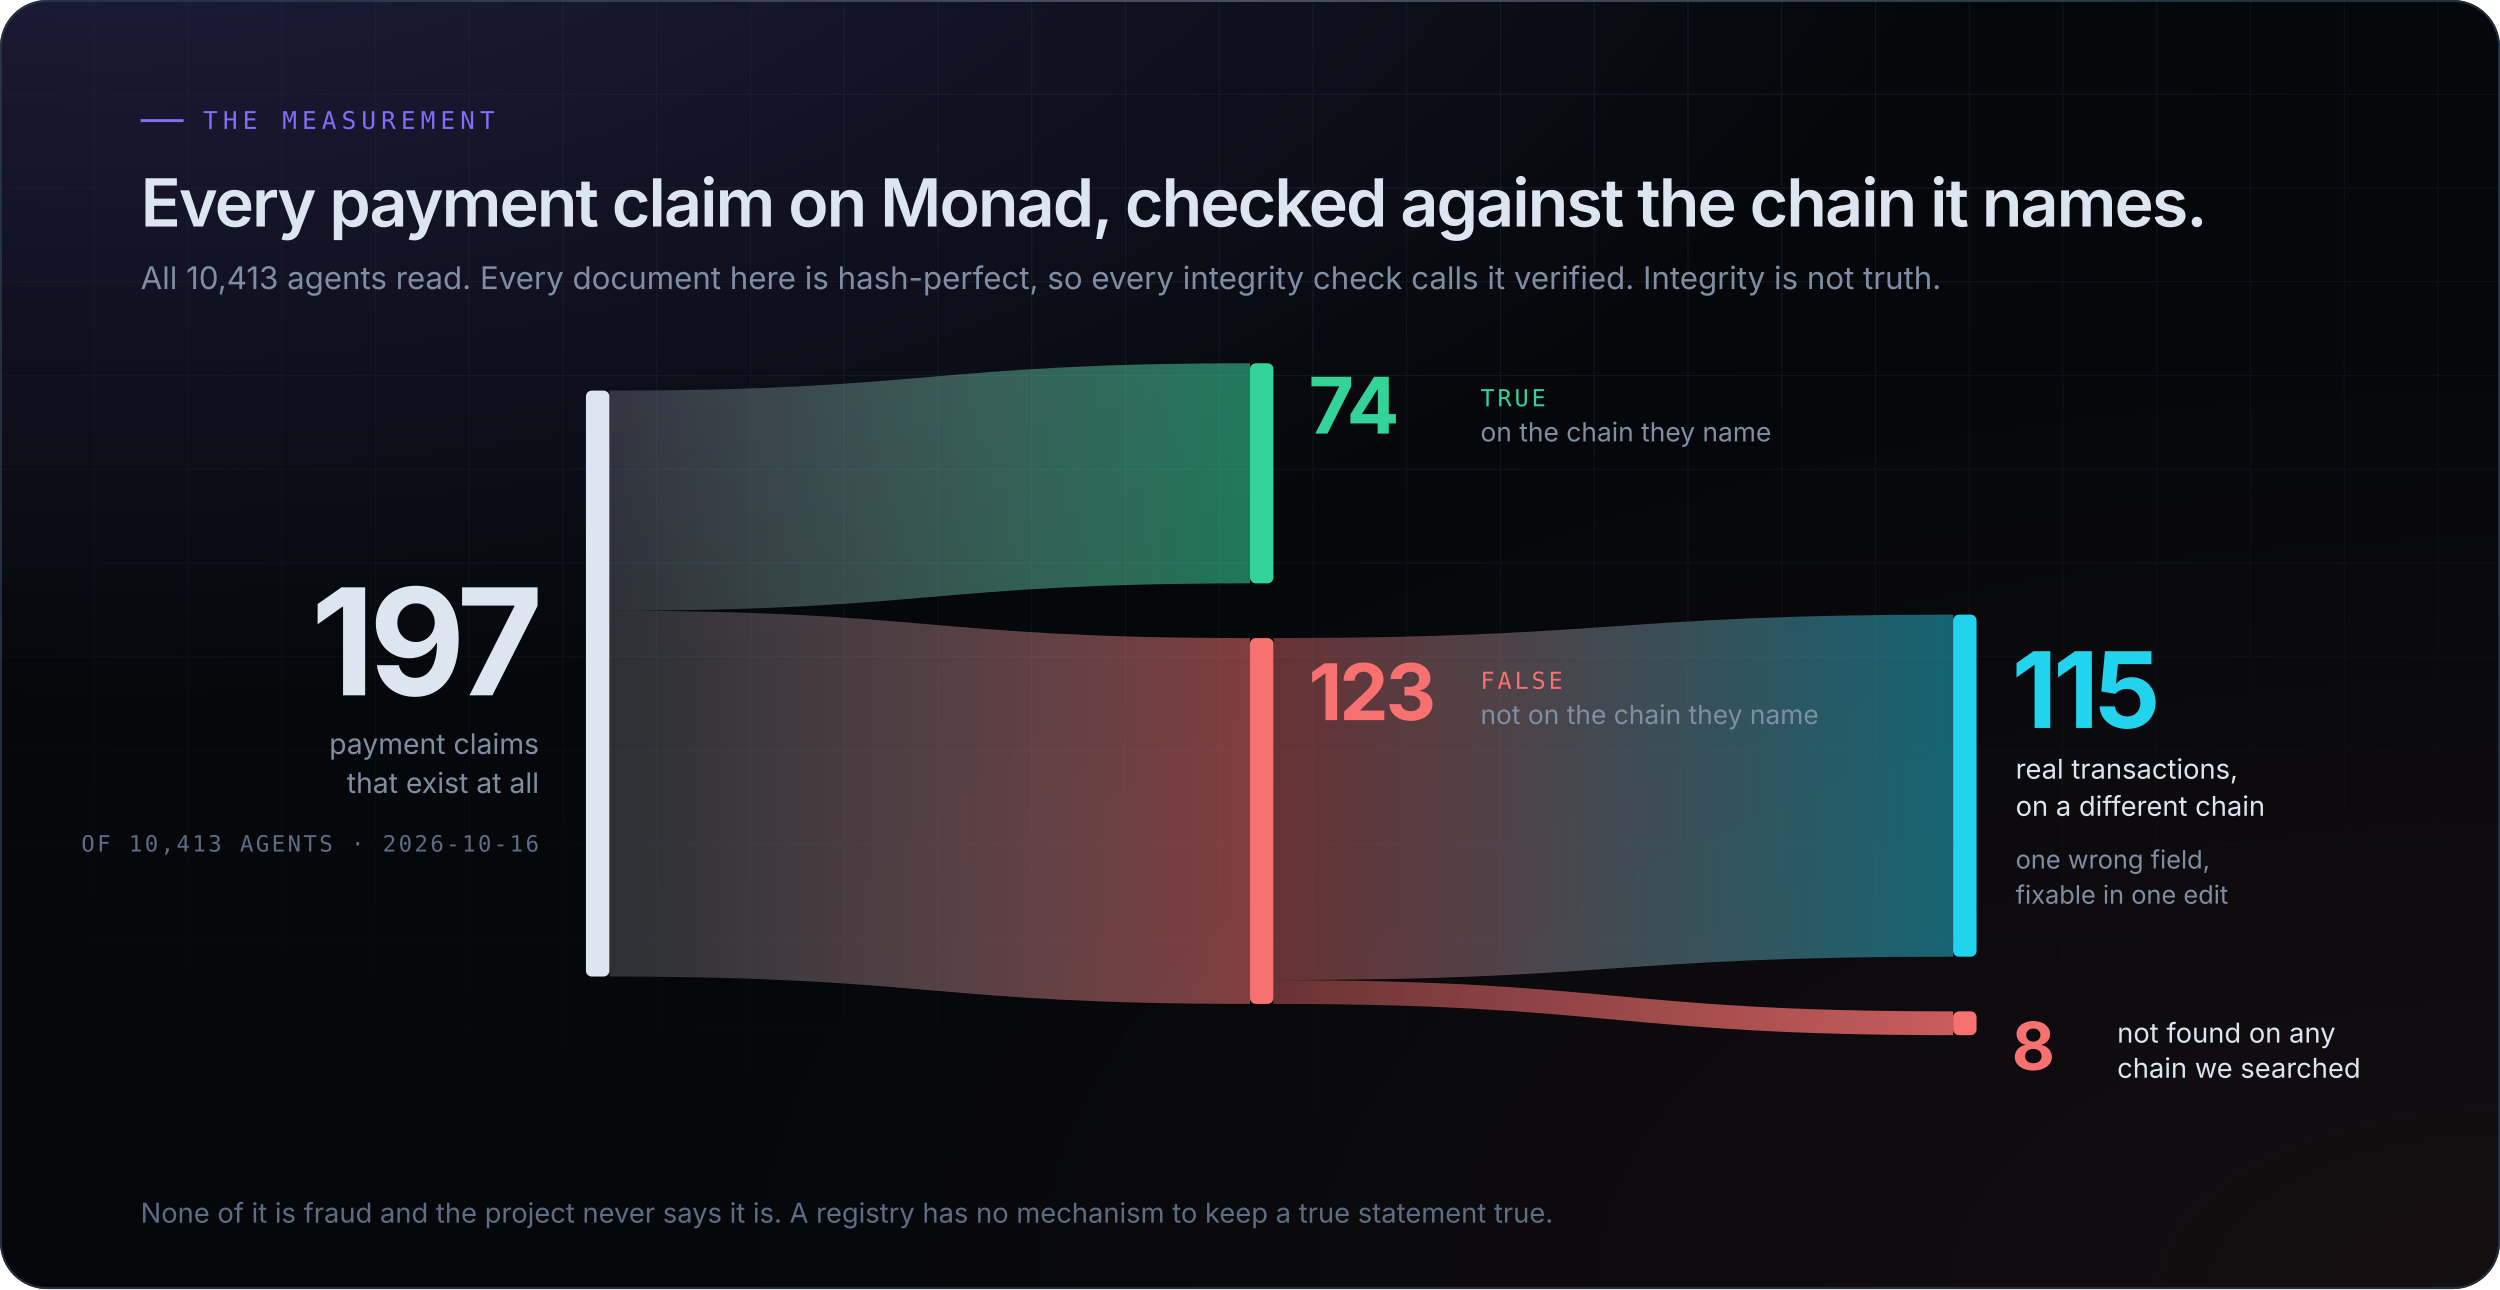
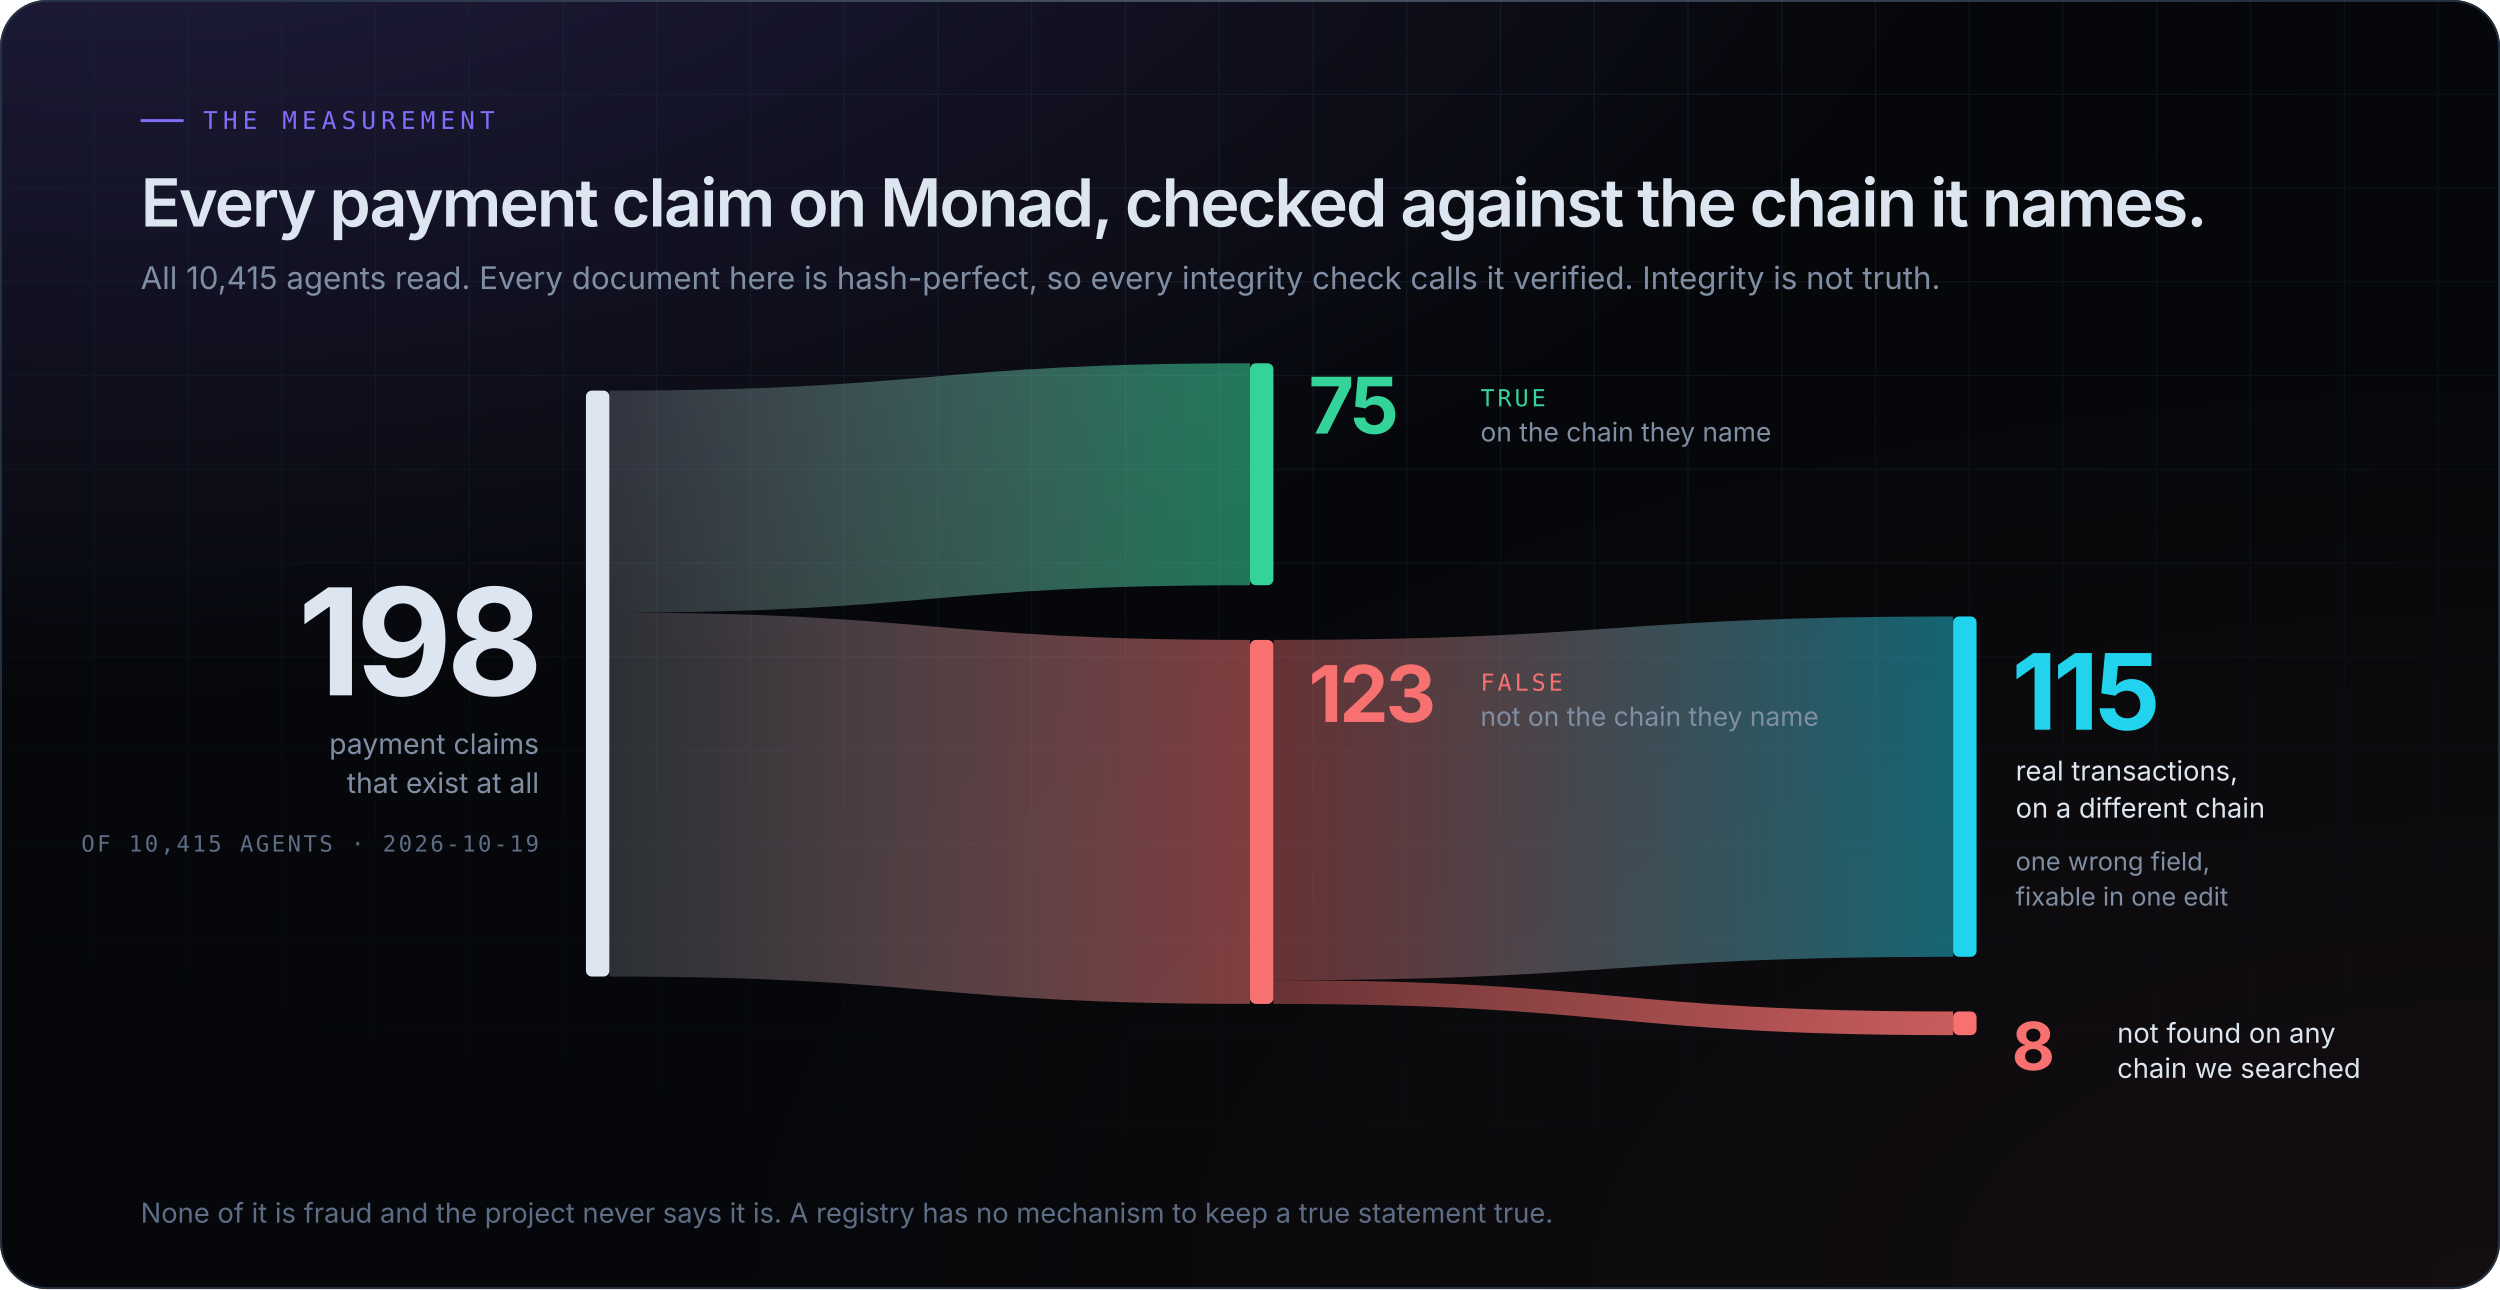
- <svg xmlns="http://www.w3.org/2000/svg" width="1280" height="660" viewBox="0 0 1280 660" role="img" aria-label="197 payment claims (2026-10-16): 74 on the chain they name, 123 not. Of those 123, 115 are real transactions on a different chain and 8 were not found on any chain we searched.">
+ <svg xmlns="http://www.w3.org/2000/svg" width="1280" height="660" viewBox="0 0 1280 660" role="img" aria-label="198 payment claims (2026-10-19): 75 on the chain they name, 123 not. Of those 123, 115 are real transactions on a different chain and 8 were not found on any chain we searched.">
  <style>
.sans{font-family:'Space Grotesk','Inter',-apple-system,BlinkMacSystemFont,'Segoe UI',Helvetica,Arial,sans-serif}
.body{font-family:'Inter',-apple-system,BlinkMacSystemFont,'Segoe UI',Helvetica,Arial,sans-serif}
.mono{font-family:'JetBrains Mono',ui-monospace,SFMono-Regular,Menlo,Consolas,monospace}
.in{animation:in .9s cubic-bezier(.16,1,.3,1) backwards;animation-delay:var(--d,0s)}
@keyframes in{from{opacity:0;transform:translateY(10px)}}
@keyframes spin{to{transform:rotate(360deg)}}

.bd{animation:rv 1.6s cubic-bezier(.16,1,.3,1) backwards}
@keyframes rv{from{clip-path:inset(0 100% 0 0)}to{clip-path:inset(0 0 0 0)}}
.nd{animation:gr .8s cubic-bezier(.16,1,.3,1) backwards}
@keyframes gr{from{transform:scaleY(0)}}
.nd{transform-box:fill-box;transform-origin:center}

@media (prefers-reduced-motion:reduce){
  *{animation:none!important}
  .rm-hide{opacity:0!important}
}
</style>
  <defs>
    <radialGradient id="g0" cx="0.05" cy="-0.2" r=".75">
      <stop offset="0" stop-color="#836ef9" stop-opacity="0.240" />
      <stop offset="1" stop-color="#836ef9" stop-opacity="0" />
    </radialGradient>
    <radialGradient id="g1" cx="1.0" cy="1.0" r=".75">
      <stop offset="0" stop-color="#f87171" stop-opacity="0.060" />
      <stop offset="1" stop-color="#f87171" stop-opacity="0" />
    </radialGradient>
    <pattern id="grid" width="48" height="48" patternUnits="userSpaceOnUse">
      <path d="M48 0H0V48" fill="none" stroke="#1d2836" stroke-width="1" />
    </pattern>
    <radialGradient id="gridmask-g" cx=".5" cy="0" r=".9">
      <stop offset=".2" stop-color="#fff" stop-opacity="0.55" />
      <stop offset="1" stop-color="#fff" stop-opacity="0" />
    </radialGradient>
    <mask id="gridmask">
      <rect width="1280" height="660" fill="url(#gridmask-g)" />
    </mask>
    <linearGradient id="edge" x1="0" x2="1">
      <stop offset="0" stop-color="#ffffff" stop-opacity="0" />
      <stop offset=".5" stop-color="#ffffff" stop-opacity="0.16" />
      <stop offset="1" stop-color="#ffffff" stop-opacity="0" />
    </linearGradient>
    <clipPath id="frame">
      <rect width="1280" height="660" rx="24" />
    </clipPath>
  </defs>
  <rect width="1280" height="660" rx="24" fill="#05070a" />
  <g clip-path="url(#frame)">
    <rect width="1280" height="660" rx="24" fill="url(#g0)" />
    <rect width="1280" height="660" rx="24" fill="url(#g1)" />
    <rect width="1280" height="660" fill="url(#grid)" mask="url(#gridmask)" />
  </g>
  <rect x=".5" y=".5" width="1279" height="659" rx="23.5" fill="none" stroke="#2b3a4d" stroke-opacity=".8" />
  <rect x="120" y="0" width="1040" height="1" fill="url(#edge)" />
  <defs>
    <linearGradient id="b-true" x1="0" x2="1">
      <stop offset="0" stop-color="#dce5f0" stop-opacity=".18" />
      <stop offset="1" stop-color="#34d399" stop-opacity=".55" />
    </linearGradient>
    <linearGradient id="b-false" x1="0" x2="1">
      <stop offset="0" stop-color="#dce5f0" stop-opacity=".18" />
      <stop offset="1" stop-color="#f87171" stop-opacity=".5" />
    </linearGradient>
    <linearGradient id="b-else" x1="0" x2="1">
      <stop offset="0" stop-color="#f87171" stop-opacity=".4" />
      <stop offset="1" stop-color="#22d3ee" stop-opacity=".45" />
    </linearGradient>
    <linearGradient id="b-none" x1="0" x2="1">
      <stop offset="0" stop-color="#f87171" stop-opacity=".4" />
      <stop offset="1" stop-color="#f87171" stop-opacity=".8" />
    </linearGradient>
  </defs>
  <g class="in" style="--d:0s">
    <rect x="72" y="61" width="22" height="1.5" fill="#836ef9" />
    <text x="104" y="66" class="mono" font-size="12.5" letter-spacing="2.6" fill="#836ef9">THE MEASUREMENT</text>
  </g>
  <text x="72" y="116" class="sans in" style="--d:.1s" font-size="34" font-weight="600" letter-spacing="-1" fill="#dce5f0">Every payment claim on Monad, checked against the chain it names.</text>
-   <text x="72" y="148" class="body in" style="--d:.2s" font-size="16" fill="#7f8ea3">All 10,413 agents read. Every document here is hash-perfect, so every integrity check calls it verified. Integrity is not truth.</text>
+   <text x="72" y="148" class="body in" style="--d:.2s" font-size="16" fill="#7f8ea3">All 10,415 agents read. Every document here is hash-perfect, so every integrity check calls it verified. Integrity is not truth.</text>
  <g class="bd" style="animation-delay:.4s">
-     <path d="M312 200 C476.0 200 476.0 186 640 186 L640 298.69 C476.0 298.69 476.0 312.69 312 312.69 Z" fill="url(#b-true)" />
-     <path d="M312 312.69 C476.0 312.69 476.0 326.69 640 326.69 L640 514.0 C476.0 514.0 476.0 500.0 312 500.0 Z" fill="url(#b-false)" />
+     <path d="M312 200 C476.0 200 476.0 186 640 186 L640 299.636 C476.0 299.636 476.0 313.636 312 313.636 Z" fill="url(#b-true)" />
+     <path d="M312 313.636 C476.0 313.636 476.0 327.636 640 327.636 L640 514.0 C476.0 514.0 476.0 500.0 312 500.0 Z" fill="url(#b-false)" />
  </g>
  <g class="bd" style="animation-delay:1.1s">
-     <path d="M652 326.69 C826.0 326.69 826.0 314.69 1000 314.69 L1000 489.817 C826.0 489.817 826.0 501.817 652 501.817 Z" fill="url(#b-else)" />
-     <path d="M652 501.817 C826.0 501.817 826.0 517.817 1000 517.817 L1000 530.0 C826.0 530.0 826.0 514.0 652 514.0 Z" fill="url(#b-none)" />
+     <path d="M652 327.636 C826.0 327.636 826.0 315.636 1000 315.636 L1000 489.879 C826.0 489.879 826.0 501.879 652 501.879 Z" fill="url(#b-else)" />
+     <path d="M652 501.879 C826.0 501.879 826.0 517.879 1000 517.879 L1000 530.0 C826.0 530.0 826.0 514.0 652 514.0 Z" fill="url(#b-none)" />
  </g>
  <rect x="300" y="200" width="12" height="300.0" rx="3" fill="#dce5f0" class="nd" style="animation-delay:.2s" />
-   <rect x="640" y="186" width="12" height="112.69" rx="3" fill="#34d399" class="nd" style="animation-delay:.9s" />
-   <rect x="640" y="326.69" width="12" height="187.31" rx="3" fill="#f87171" class="nd" style="animation-delay:.9s" />
-   <rect x="1000" y="314.69" width="12" height="175.127" rx="3" fill="#22d3ee" class="nd" style="animation-delay:1.6s" />
-   <rect x="1000" y="517.817" width="12" height="12.183" rx="3" fill="#f87171" class="nd" style="animation-delay:1.6s" />
+   <rect x="640" y="186" width="12" height="113.636" rx="3" fill="#34d399" class="nd" style="animation-delay:.9s" />
+   <rect x="640" y="327.636" width="12" height="186.364" rx="3" fill="#f87171" class="nd" style="animation-delay:.9s" />
+   <rect x="1000" y="315.636" width="12" height="174.242" rx="3" fill="#22d3ee" class="nd" style="animation-delay:1.6s" />
+   <rect x="1000" y="517.879" width="12" height="12.121" rx="3" fill="#f87171" class="nd" style="animation-delay:1.6s" />
  <g class="in" style="--d:.3s">
-     <text x="278" y="356.0" text-anchor="end" class="sans" font-size="76" font-weight="700" letter-spacing="-3" fill="#dce5f0">197</text>
+     <text x="278" y="356.0" text-anchor="end" class="sans" font-size="76" font-weight="700" letter-spacing="-3" fill="#dce5f0">198</text>
    <text x="276" y="386.0" text-anchor="end" class="body" font-size="14.5" fill="#7f8ea3">payment claims</text>
    <text x="276" y="406.0" text-anchor="end" class="body" font-size="14.5" fill="#7f8ea3">that exist at all</text>
-     <text x="276" y="436.0" text-anchor="end" class="mono" font-size="11.5" letter-spacing="1.2" fill="#5d6d85">OF 10,413 AGENTS · 2026-10-16</text>
+     <text x="276" y="436.0" text-anchor="end" class="mono" font-size="11.5" letter-spacing="1.2" fill="#5d6d85">OF 10,415 AGENTS · 2026-10-19</text>
  </g>
  <g class="in" style="--d:1s">
-     <text x="670" y="222" class="sans" font-size="40" font-weight="700" letter-spacing="-1.5" fill="#34d399">74</text>
+     <text x="670" y="222" class="sans" font-size="40" font-weight="700" letter-spacing="-1.5" fill="#34d399">75</text>
    <text x="758" y="208" class="mono" font-size="12" letter-spacing="1.5" fill="#34d399">TRUE</text>
    <text x="758" y="226" class="body" font-size="13.5" fill="#7f8ea3">on the chain they name</text>
-     <text x="670" y="368.69" class="sans" font-size="40" font-weight="700" letter-spacing="-1.5" fill="#f87171">123</text>
-     <text x="758" y="352.69" class="mono" font-size="12" letter-spacing="1.5" fill="#f87171">FALSE</text>
-     <text x="758" y="370.69" class="body" font-size="13.5" fill="#7f8ea3">not on the chain they name</text>
+     <text x="670" y="369.636" class="sans" font-size="40" font-weight="700" letter-spacing="-1.5" fill="#f87171">123</text>
+     <text x="758" y="353.636" class="mono" font-size="12" letter-spacing="1.5" fill="#f87171">FALSE</text>
+     <text x="758" y="371.636" class="body" font-size="13.5" fill="#7f8ea3">not on the chain they name</text>
  </g>
  <g class="in" style="--d:1.7s">
-     <text x="1030" y="372.69" class="sans" font-size="54" font-weight="700" letter-spacing="-2" fill="#22d3ee">115</text>
-     <text x="1032" y="398.69" class="body" font-size="14" fill="#dce5f0">real transactions,</text>
-     <text x="1032" y="417.69" class="body" font-size="14" fill="#dce5f0">on a different chain</text>
-     <text x="1032" y="444.69" class="body" font-size="13" fill="#7f8ea3">one wrong field,</text>
-     <text x="1032" y="462.69" class="body" font-size="13" fill="#7f8ea3">fixable in one edit</text>
-     <text x="1030" y="547.817" class="sans" font-size="34" font-weight="700" letter-spacing="-1" fill="#f87171">8</text>
-     <text x="1084" y="533.817" class="body" font-size="14" fill="#dce5f0">not found on any</text>
-     <text x="1084" y="551.817" class="body" font-size="14" fill="#dce5f0">chain we searched</text>
+     <text x="1030" y="373.636" class="sans" font-size="54" font-weight="700" letter-spacing="-2" fill="#22d3ee">115</text>
+     <text x="1032" y="399.636" class="body" font-size="14" fill="#dce5f0">real transactions,</text>
+     <text x="1032" y="418.636" class="body" font-size="14" fill="#dce5f0">on a different chain</text>
+     <text x="1032" y="445.636" class="body" font-size="13" fill="#7f8ea3">one wrong field,</text>
+     <text x="1032" y="463.636" class="body" font-size="13" fill="#7f8ea3">fixable in one edit</text>
+     <text x="1030" y="547.879" class="sans" font-size="34" font-weight="700" letter-spacing="-1" fill="#f87171">8</text>
+     <text x="1084" y="533.879" class="body" font-size="14" fill="#dce5f0">not found on any</text>
+     <text x="1084" y="551.879" class="body" font-size="14" fill="#dce5f0">chain we searched</text>
  </g>
  <text x="72" y="626" class="body in" style="--d:2s" font-size="14" fill="#5d6d85">None of it is fraud and the project never says it is. A registry has no mechanism to keep a true statement true.</text>
</svg>
